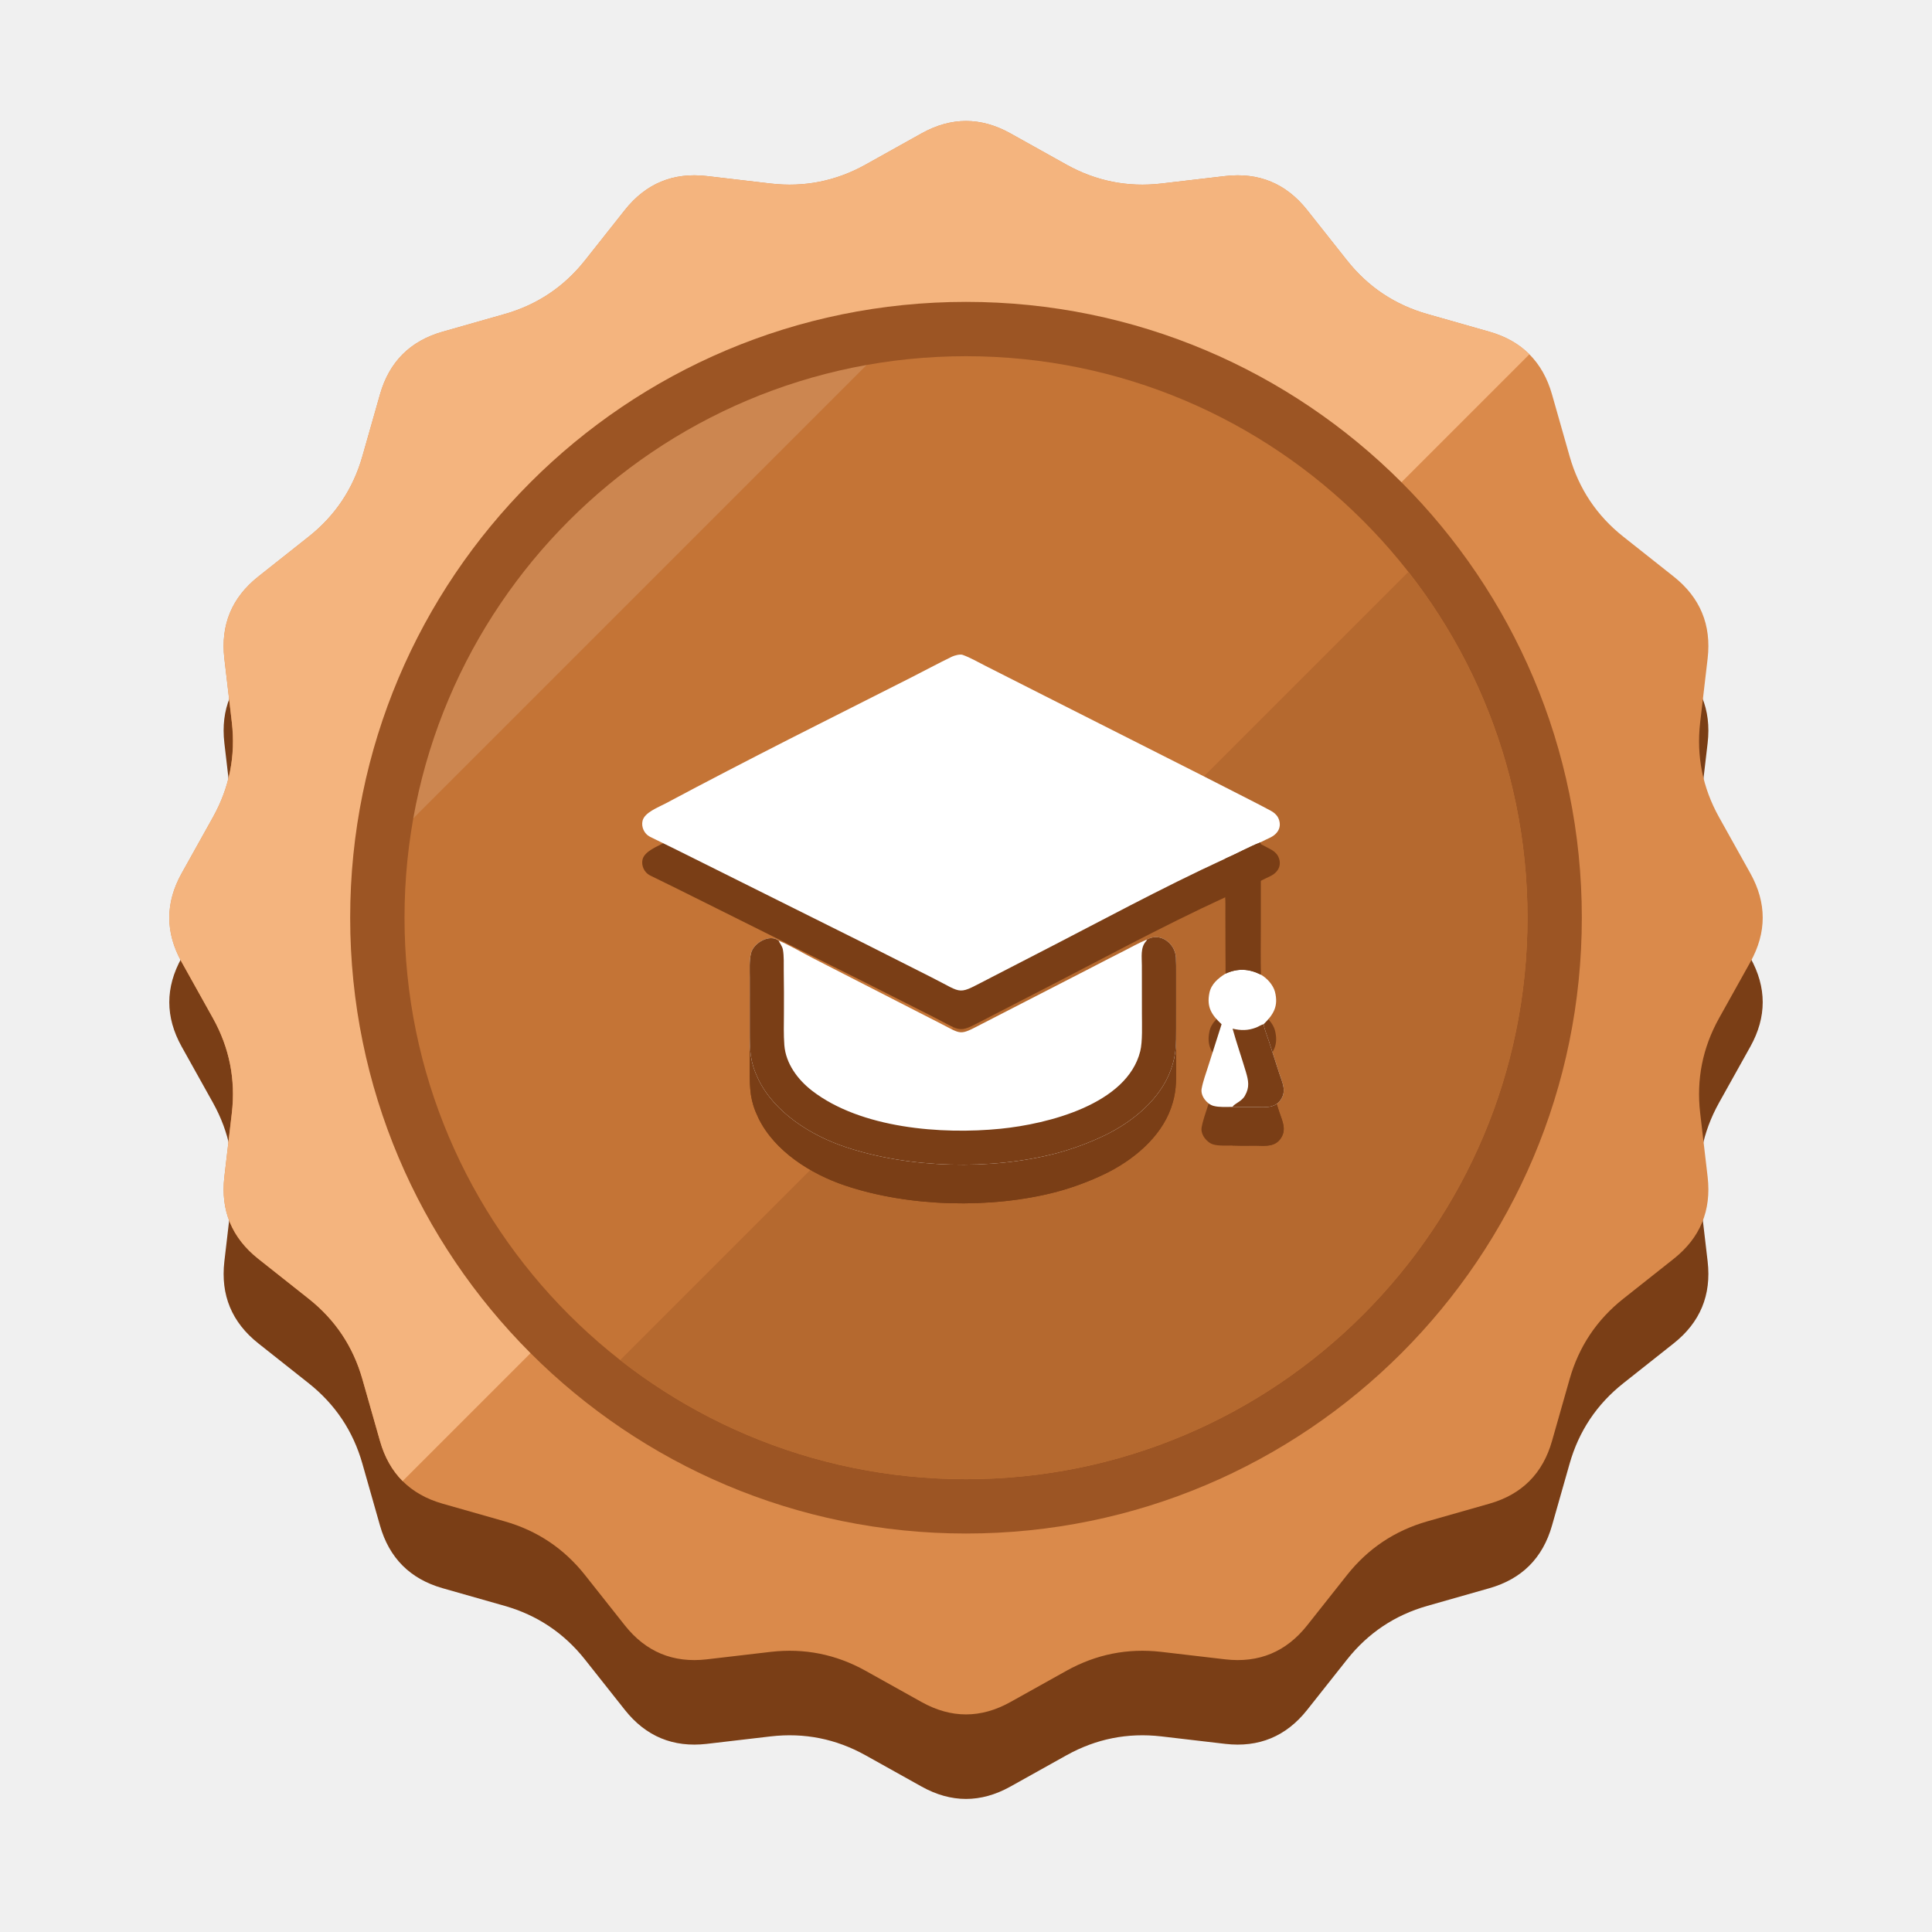
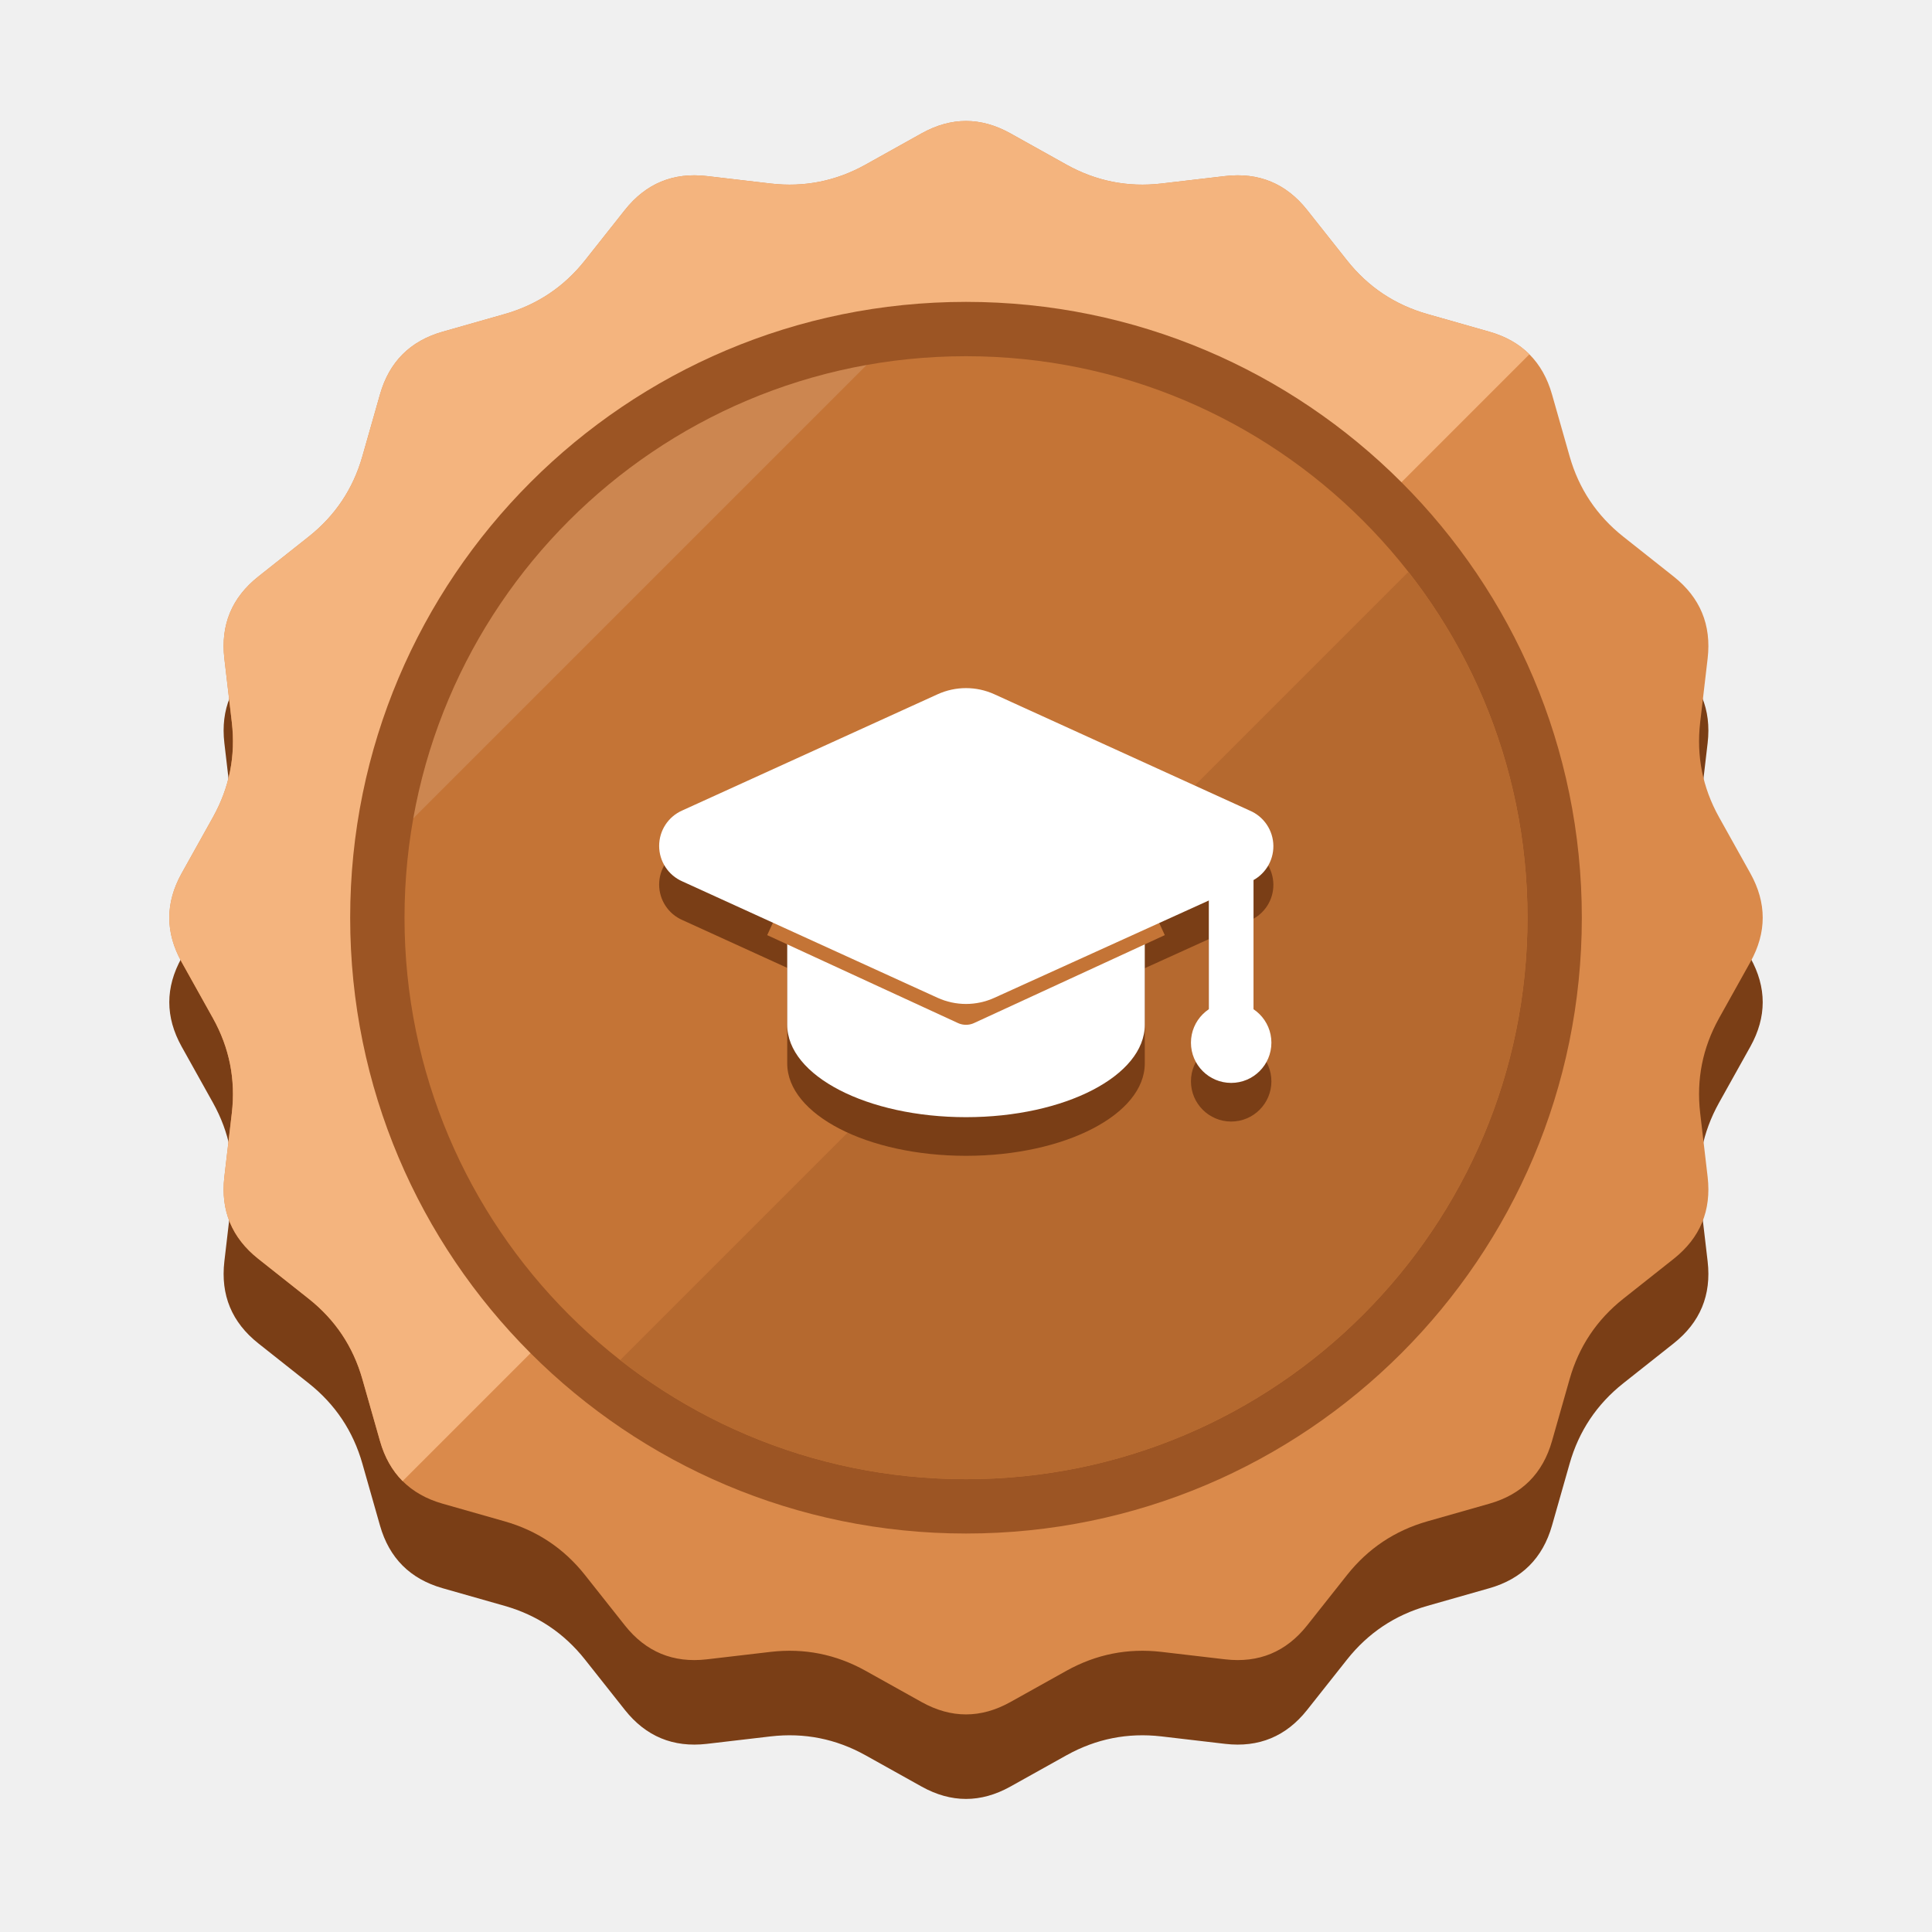
<svg xmlns="http://www.w3.org/2000/svg" viewBox="0 0 160 160" width="160" height="160">
  <defs>
    <clipPath id="A-examen-bronze-o">
      <path d="M76.33 11.04Q80.00 9.00 83.67 11.04L88.33 13.64Q92.00 15.68 96.17 15.20L101.47 14.58Q105.64 14.10 108.25 17.39L111.56 21.57Q114.17 24.86 118.21 26.01L123.34 27.47Q127.38 28.62 128.53 32.66L129.99 37.79Q131.14 41.83 134.43 44.44L138.61 47.75Q141.90 50.36 141.42 54.53L140.80 59.83Q140.32 64.00 142.36 67.67L144.96 72.33Q147.00 76.00 144.96 79.67L142.36 84.33Q140.32 88.00 140.80 92.17L141.42 97.47Q141.90 101.64 138.61 104.25L134.43 107.56Q131.14 110.17 129.99 114.21L128.53 119.34Q127.38 123.38 123.34 124.53L118.21 125.99Q114.17 127.14 111.56 130.43L108.25 134.61Q105.64 137.90 101.47 137.42L96.17 136.80Q92.00 136.32 88.33 138.36L83.67 140.96Q80.00 143.00 76.33 140.96L71.67 138.36Q68.00 136.32 63.83 136.80L58.53 137.42Q54.36 137.90 51.75 134.61L48.44 130.43Q45.83 127.14 41.79 125.99L36.66 124.53Q32.62 123.38 31.47 119.34L30.01 114.21Q28.86 110.17 25.57 107.56L21.39 104.25Q18.10 101.64 18.58 97.47L19.20 92.17Q19.68 88.00 17.64 84.33L15.04 79.67Q13.00 76.00 15.04 72.33L17.64 67.67Q19.68 64.00 19.20 59.83L18.58 54.53Q18.10 50.36 21.39 47.75L25.57 44.44Q28.86 41.83 30.01 37.79L31.47 32.66Q32.62 28.62 36.66 27.47L41.79 26.01Q45.83 24.86 48.44 21.57L51.75 17.39Q54.36 14.10 58.53 14.58L63.83 15.20Q68.00 15.68 71.67 13.64Z" />
    </clipPath>
    <clipPath id="A-examen-bronze-f">
      <circle cx="80" cy="76" r="46.5" />
    </clipPath>
  </defs>
  <g fill="#7A3E16" transform="translate(0 7)">
    <path d="M76.33 11.04Q80.00 9.00 83.67 11.04L88.33 13.64Q92.00 15.68 96.17 15.20L101.47 14.58Q105.64 14.10 108.25 17.39L111.56 21.57Q114.17 24.86 118.21 26.01L123.34 27.47Q127.38 28.62 128.53 32.66L129.99 37.79Q131.14 41.83 134.43 44.44L138.61 47.75Q141.90 50.36 141.42 54.53L140.80 59.83Q140.32 64.00 142.36 67.67L144.96 72.33Q147.00 76.00 144.96 79.67L142.36 84.33Q140.32 88.00 140.80 92.17L141.42 97.47Q141.90 101.64 138.61 104.25L134.43 107.56Q131.14 110.17 129.99 114.21L128.53 119.34Q127.38 123.38 123.34 124.53L118.21 125.99Q114.17 127.14 111.56 130.43L108.25 134.61Q105.64 137.90 101.47 137.42L96.17 136.80Q92.00 136.32 88.33 138.36L83.67 140.96Q80.00 143.00 76.33 140.96L71.67 138.36Q68.00 136.32 63.83 136.80L58.53 137.42Q54.36 137.90 51.75 134.61L48.44 130.43Q45.83 127.14 41.79 125.99L36.66 124.53Q32.62 123.38 31.47 119.34L30.01 114.21Q28.86 110.17 25.57 107.56L21.39 104.25Q18.10 101.64 18.58 97.47L19.20 92.17Q19.68 88.00 17.64 84.33L15.04 79.67Q13.00 76.00 15.04 72.33L17.64 67.67Q19.68 64.00 19.20 59.83L18.58 54.53Q18.10 50.36 21.39 47.75L25.57 44.44Q28.86 41.83 30.01 37.79L31.47 32.66Q32.62 28.62 36.66 27.47L41.79 26.01Q45.83 24.86 48.44 21.57L51.75 17.39Q54.36 14.10 58.53 14.58L63.83 15.20Q68.00 15.68 71.67 13.64Z" />
  </g>
  <g fill="#DA8A4B">
    <path d="M76.33 11.04Q80.00 9.00 83.67 11.04L88.33 13.64Q92.00 15.68 96.17 15.20L101.47 14.58Q105.64 14.10 108.25 17.39L111.56 21.57Q114.17 24.86 118.21 26.01L123.34 27.47Q127.38 28.62 128.53 32.66L129.99 37.79Q131.14 41.83 134.43 44.44L138.61 47.75Q141.90 50.36 141.42 54.53L140.80 59.83Q140.32 64.00 142.36 67.67L144.96 72.33Q147.00 76.00 144.96 79.67L142.36 84.33Q140.32 88.00 140.80 92.17L141.42 97.47Q141.90 101.64 138.61 104.25L134.43 107.56Q131.14 110.17 129.99 114.21L128.53 119.34Q127.38 123.38 123.34 124.53L118.21 125.99Q114.17 127.14 111.56 130.43L108.25 134.61Q105.64 137.90 101.47 137.42L96.17 136.80Q92.00 136.32 88.33 138.36L83.67 140.96Q80.00 143.00 76.33 140.96L71.67 138.36Q68.00 136.32 63.83 136.80L58.53 137.42Q54.36 137.90 51.75 134.61L48.44 130.43Q45.83 127.14 41.79 125.99L36.66 124.53Q32.62 123.38 31.47 119.34L30.01 114.21Q28.86 110.17 25.57 107.56L21.39 104.25Q18.10 101.64 18.58 97.47L19.20 92.17Q19.68 88.00 17.64 84.33L15.04 79.67Q13.00 76.00 15.04 72.33L17.64 67.67Q19.68 64.00 19.20 59.83L18.58 54.53Q18.10 50.36 21.39 47.75L25.57 44.44Q28.86 41.83 30.01 37.79L31.47 32.66Q32.62 28.62 36.66 27.47L41.79 26.01Q45.83 24.86 48.44 21.57L51.75 17.39Q54.36 14.10 58.53 14.58L63.83 15.20Q68.00 15.68 71.67 13.64Z" />
  </g>
  <g fill="#F4B47E" clip-path="url(#A-examen-bronze-o)">
    <polygon points="480,-324 -320,476 -320,-324" />
  </g>
  <g fill="#9C5524">
    <circle cx="80" cy="76" r="51" />
  </g>
  <g fill="#C47436">
    <circle cx="80" cy="76" r="46.5" />
  </g>
  <g fill="#B5692F" clip-path="url(#A-examen-bronze-f)">
    <polygon points="480,-316 -320,484 480,476" />
  </g>
  <g fill="#FFFFFF" fill-opacity="0.13" clip-path="url(#A-examen-bronze-f)">
    <polygon points="20,70 74,16 86,16 20,82" />
  </g>
-   <g fill="#7A3E16" transform="translate(47 46.2) scale(0.0645)">
-     <path d="M844.532 435.779C762.645 473.351 680.825 518.022 600.409 559.238L543.978 588.329C498.608 611.565 510.623 609.906 467.205 588.142L377.176 542.684L173.364 441.068C150.868 429.819 128.295 418.615 105.698 407.612C98.456 403.893 94.469 395.044 96.32 387.245C98.86 376.54 116.292 370.033 125.604 365.102L165.788 343.802C218.07 316.37 270.576 289.365 323.299 262.79L440.815 203.416C458.394 194.532 475.891 185.025 493.607 176.455C496.881 174.871 504.04 173 507.294 174.153C516.978 177.583 527.175 183.554 536.416 188.179L612.001 226.484L812.507 327.848L877.301 360.894C885.83 365.324 894.463 369.628 902.892 374.239C906.71 376.327 910.231 379.1 912.281 383.032C914.522 387.248 915.253 392.374 913.733 396.945C911.83 402.669 906.844 406.632 901.544 409.107C897.656 410.922 893.781 412.754 889.974 414.747C875.063 420.596 859.494 429.324 844.532 435.779Z" />
-     <path d="M743.803 539.721C761.226 529.859 780.178 544.668 781.171 562.769C781.552 569.724 781.462 576.542 781.463 583.5L781.464 618.516L781.448 654.282C781.435 674.089 781.699 686.842 774.957 706.06C761.451 744.559 725.604 773.741 689.748 791.086C669.811 800.664 649.026 808.368 627.664 814.1C544.167 836.008 438.453 833.539 356.334 805.882C312.442 791.099 265.65 761.855 244.934 718.911C234.365 697.004 233.996 682.546 233.989 658.915L233.987 627.558L233.972 588.424C233.968 578.368 233.199 566.526 235.724 556.818C239.094 543.862 259.724 532.038 271.1 541.135C284.629 546.607 301.715 556.84 315.066 563.612L446.748 631.022L479.09 647.55C506.007 661.308 503.016 663.113 530.035 649.02L559.493 633.88L670.389 576.882C684.757 569.388 699.175 561.99 713.641 554.687C723.881 549.427 733.173 544.194 743.803 539.721Z" />
-     <path d="M844.864 583.437C860.459 576.281 875.136 577.109 890.244 584.76C897.995 589.086 906.062 598.001 908.306 606.706C913.087 625.255 906.373 636.01 893.792 648.341C894.423 653.697 898.689 664.574 900.572 670.328L913.887 711.538C917.939 723.722 923.904 734.697 914.938 746.498C906.53 757.563 892.415 754.433 880.059 754.688C871.624 754.862 862.23 754.851 853.835 754.529C846.192 754.583 836.593 755.215 829.398 753.253C820.864 750.922 812.561 740.374 814.172 731.32C815.823 722.048 819.521 712.019 822.386 703.018L839.796 648.416C827.085 636.483 820.334 626.523 824.192 608.041C826.546 596.764 835.471 589.27 844.864 583.437Z" />
-     <path d="M743.803 539.721C761.226 529.859 780.178 544.668 781.171 562.769C781.552 569.724 781.462 576.542 781.463 583.5L781.464 618.516L781.448 654.282C781.435 674.089 781.699 686.842 774.957 706.06C761.451 744.559 725.604 773.741 689.748 791.086C669.811 800.664 649.026 808.368 627.664 814.1C544.167 836.008 438.453 833.539 356.334 805.882C312.442 791.099 265.65 761.855 244.934 718.911C234.365 697.004 233.996 682.546 233.989 658.915L233.987 627.558L233.972 588.424C233.968 578.368 233.199 566.526 235.724 556.818C239.094 543.862 259.724 532.038 271.1 541.135C272.565 544.589 275.695 548.065 276.518 552.555C278.091 561.138 277.522 571.394 277.637 580.25C277.914 598.221 277.987 616.194 277.855 634.167C277.739 647.269 277.375 662.355 278.383 675.303C280.217 698.844 295.515 719.55 314.028 733.831C376.685 782.164 480.237 790.22 556.063 782.598C616.466 776.526 718.415 751.299 735.364 683.01C738.415 670.719 737.516 648.838 737.504 635.28L737.436 573.148C737.421 562.217 735.446 550.229 742.591 542.089C743.425 541.139 743.657 540.982 743.803 539.721Z" />
-     <path d="M893.792 648.341C894.423 653.697 898.689 664.574 900.572 670.328L913.887 711.538C917.939 723.722 923.904 734.697 914.938 746.498C906.53 757.563 892.415 754.433 880.059 754.688C871.624 754.862 862.23 754.851 853.835 754.529C856.157 750.239 865.972 747.495 869.82 740.02C875.996 729.324 874.322 720.822 870.991 709.583C865.529 691.152 859.094 672.692 853.911 654.113C864.625 656.619 873.672 656.671 884.118 652.662C887.497 651.366 890.283 649.252 893.792 648.341Z" />
-     <path d="M889.974 414.747L889.969 523.833C889.983 542.759 889.399 566.158 890.244 584.76C875.136 577.109 860.459 576.281 844.864 583.437C845.563 552.379 844.662 519.233 844.726 487.834L844.869 454.729C844.895 449.898 845.196 440.134 844.532 435.779C859.494 429.324 875.063 420.596 889.974 414.747Z" />
+   <g fill="#7A3E16" stroke="#7A3E16" stroke-width="0" transform="translate(50.39 48.59) scale(2.4675)">
+     <path d="M6 12.2V16a6 3.1 0 0 0 12 0V12.2z" />
+     <path d="M21.42 10.922a1 1 0 0 0-.019-1.838L12.83 5.18a2 2 0 0 0-1.66 0L2.6 9.08a1 1 0 0 0 0 1.832l8.57 3.908a2 2 0 0 0 1.66 0z" stroke-width="0.6" stroke-linejoin="round" />
+     <path d="M20.9 10.4v5.4" fill="none" stroke="#7A3E16" stroke-width="1.5" stroke-linecap="round" />
+     <circle cx="20.9" cy="16.6" r="1.35" />
  </g>
-   <g transform="translate(47 43) scale(0.0645)">
-     <g fill="#FFFFFF">
-       <path d="M844.532 435.779C762.645 473.351 680.825 518.022 600.409 559.238L543.978 588.329C498.608 611.565 510.623 609.906 467.205 588.142L377.176 542.684L173.364 441.068C150.868 429.819 128.295 418.615 105.698 407.612C98.456 403.893 94.469 395.044 96.32 387.245C98.86 376.54 116.292 370.033 125.604 365.102L165.788 343.802C218.07 316.37 270.576 289.365 323.299 262.79L440.815 203.416C458.394 194.532 475.891 185.025 493.607 176.455C496.881 174.871 504.04 173 507.294 174.153C516.978 177.583 527.175 183.554 536.416 188.179L612.001 226.484L812.507 327.848L877.301 360.894C885.83 365.324 894.463 369.628 902.892 374.239C906.71 376.327 910.231 379.1 912.281 383.032C914.522 387.248 915.253 392.374 913.733 396.945C911.83 402.669 906.844 406.632 901.544 409.107C897.656 410.922 893.781 412.754 889.974 414.747C875.063 420.596 859.494 429.324 844.532 435.779Z" />
-       <path d="M743.803 539.721C761.226 529.859 780.178 544.668 781.171 562.769C781.552 569.724 781.462 576.542 781.463 583.5L781.464 618.516L781.448 654.282C781.435 674.089 781.699 686.842 774.957 706.06C761.451 744.559 725.604 773.741 689.748 791.086C669.811 800.664 649.026 808.368 627.664 814.1C544.167 836.008 438.453 833.539 356.334 805.882C312.442 791.099 265.65 761.855 244.934 718.911C234.365 697.004 233.996 682.546 233.989 658.915L233.987 627.558L233.972 588.424C233.968 578.368 233.199 566.526 235.724 556.818C239.094 543.862 259.724 532.038 271.1 541.135C284.629 546.607 301.715 556.84 315.066 563.612L446.748 631.022L479.09 647.55C506.007 661.308 503.016 663.113 530.035 649.02L559.493 633.88L670.389 576.882C684.757 569.388 699.175 561.99 713.641 554.687C723.881 549.427 733.173 544.194 743.803 539.721Z" />
-       <path d="M844.864 583.437C860.459 576.281 875.136 577.109 890.244 584.76C897.995 589.086 906.062 598.001 908.306 606.706C913.087 625.255 906.373 636.01 893.792 648.341C894.423 653.697 898.689 664.574 900.572 670.328L913.887 711.538C917.939 723.722 923.904 734.697 914.938 746.498C906.53 757.563 892.415 754.433 880.059 754.688C871.624 754.862 862.23 754.851 853.835 754.529C846.192 754.583 836.593 755.215 829.398 753.253C820.864 750.922 812.561 740.374 814.172 731.32C815.823 722.048 819.521 712.019 822.386 703.018L839.796 648.416C827.085 636.483 820.334 626.523 824.192 608.041C826.546 596.764 835.471 589.27 844.864 583.437Z" />
+   <g transform="translate(50.39 45.39) scale(2.4675)">
+     <g fill="#FFFFFF" stroke="#FFFFFF" stroke-width="0">
+       <path d="M6 12.2V16a6 3.1 0 0 0 12 0V12.2z" />
    </g>
-     <path fill="#7A3E16" d="M743.803 539.721C761.226 529.859 780.178 544.668 781.171 562.769C781.552 569.724 781.462 576.542 781.463 583.5L781.464 618.516L781.448 654.282C781.435 674.089 781.699 686.842 774.957 706.06C761.451 744.559 725.604 773.741 689.748 791.086C669.811 800.664 649.026 808.368 627.664 814.1C544.167 836.008 438.453 833.539 356.334 805.882C312.442 791.099 265.65 761.855 244.934 718.911C234.365 697.004 233.996 682.546 233.989 658.915L233.987 627.558L233.972 588.424C233.968 578.368 233.199 566.526 235.724 556.818C239.094 543.862 259.724 532.038 271.1 541.135C272.565 544.589 275.695 548.065 276.518 552.555C278.091 561.138 277.522 571.394 277.637 580.25C277.914 598.221 277.987 616.194 277.855 634.167C277.739 647.269 277.375 662.355 278.383 675.303C280.217 698.844 295.515 719.55 314.028 733.831C376.685 782.164 480.237 790.22 556.063 782.598C616.466 776.526 718.415 751.299 735.364 683.01C738.415 670.719 737.516 648.838 737.504 635.28L737.436 573.148C737.421 562.217 735.446 550.229 742.591 542.089C743.425 541.139 743.657 540.982 743.803 539.721Z" />
-     <path fill="#7A3E16" d="M893.792 648.341C894.423 653.697 898.689 664.574 900.572 670.328L913.887 711.538C917.939 723.722 923.904 734.697 914.938 746.498C906.53 757.563 892.415 754.433 880.059 754.688C871.624 754.862 862.23 754.851 853.835 754.529C856.157 750.239 865.972 747.495 869.82 740.02C875.996 729.324 874.322 720.822 870.991 709.583C865.529 691.152 859.094 672.692 853.911 654.113C864.625 656.619 873.672 656.671 884.118 652.662C887.497 651.366 890.283 649.252 893.792 648.341Z" />
-     <path fill="#7A3E16" d="M889.974 414.747L889.969 523.833C889.983 542.759 889.399 566.158 890.244 584.76C875.136 577.109 860.459 576.281 844.864 583.437C845.563 552.379 844.662 519.233 844.726 487.834L844.869 454.729C844.895 449.898 845.196 440.134 844.532 435.779C859.494 429.324 875.063 420.596 889.974 414.747Z" />
+     <path d="M5.6 12.4l6.4 2.95 6.4-2.95" fill="none" stroke="#C47436" stroke-width="1.3" stroke-linejoin="round" />
+     <g fill="#FFFFFF" stroke="#FFFFFF" stroke-width="0">
+       <path d="M21.42 10.922a1 1 0 0 0-.019-1.838L12.83 5.18a2 2 0 0 0-1.66 0L2.6 9.08a1 1 0 0 0 0 1.832l8.57 3.908a2 2 0 0 0 1.66 0z" stroke-width="0.6" stroke-linejoin="round" />
+     </g>
+     <g fill="#FFFFFF" stroke="#FFFFFF" stroke-width="0">
+       <path d="M20.9 10.4v5.4" fill="none" stroke="#FFFFFF" stroke-width="1.5" stroke-linecap="round" />
+     </g>
+     <g fill="#FFFFFF" stroke="#FFFFFF" stroke-width="0">
+       <circle cx="20.9" cy="16.6" r="1.35" />
+     </g>
  </g>
</svg>
